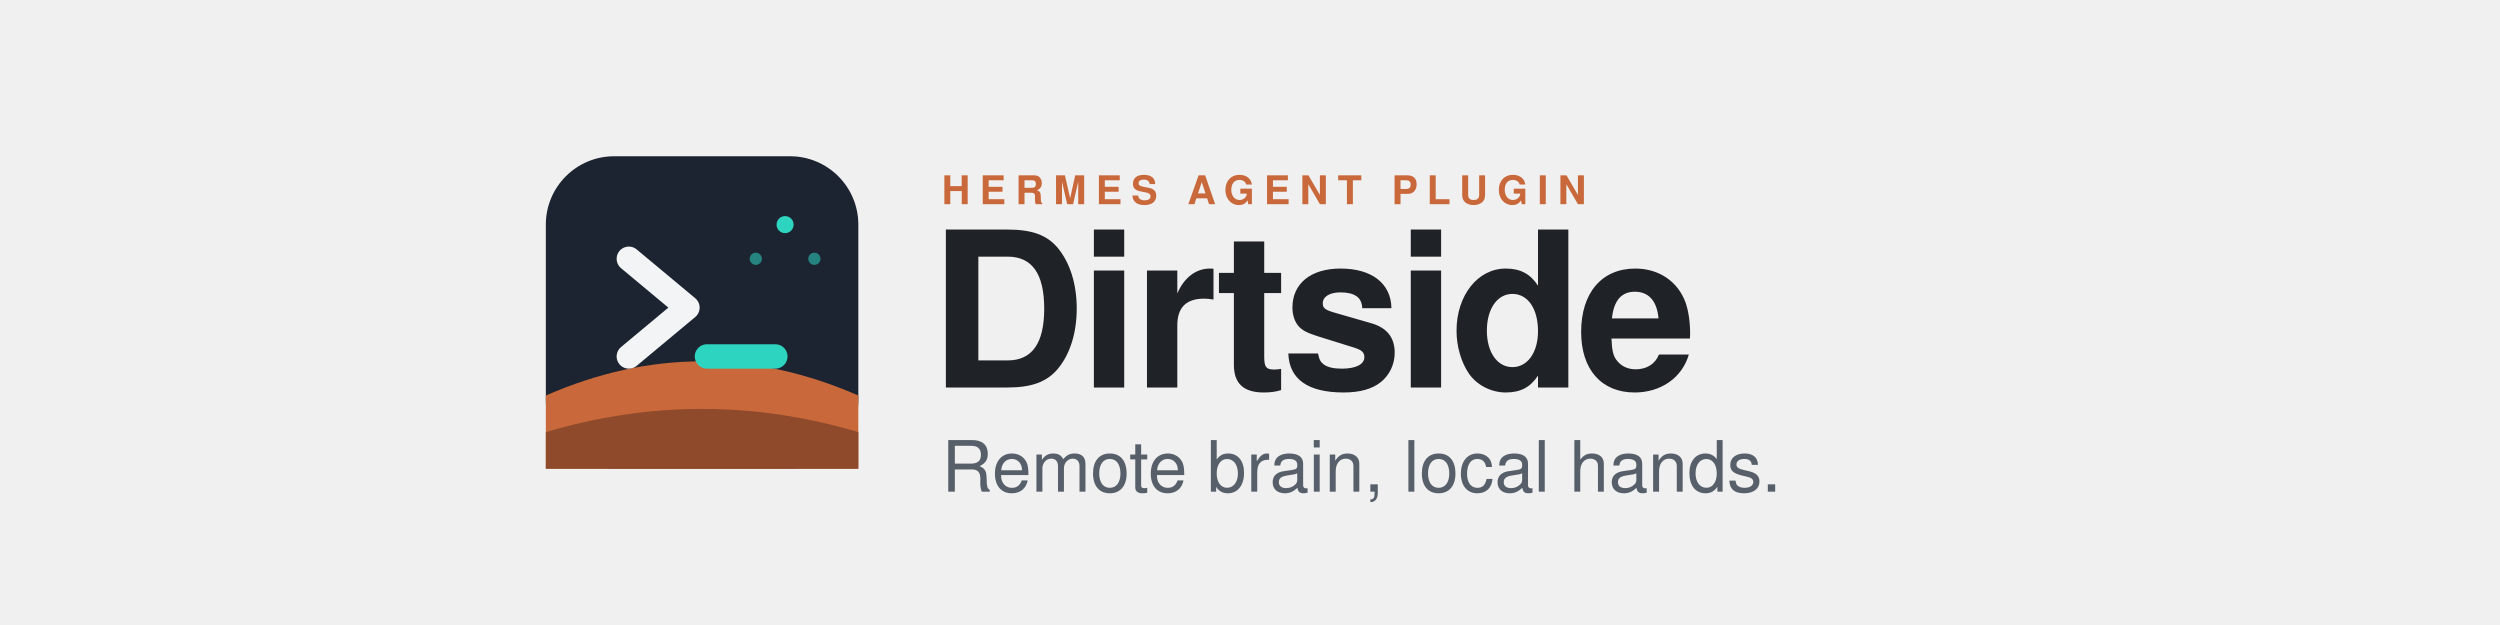
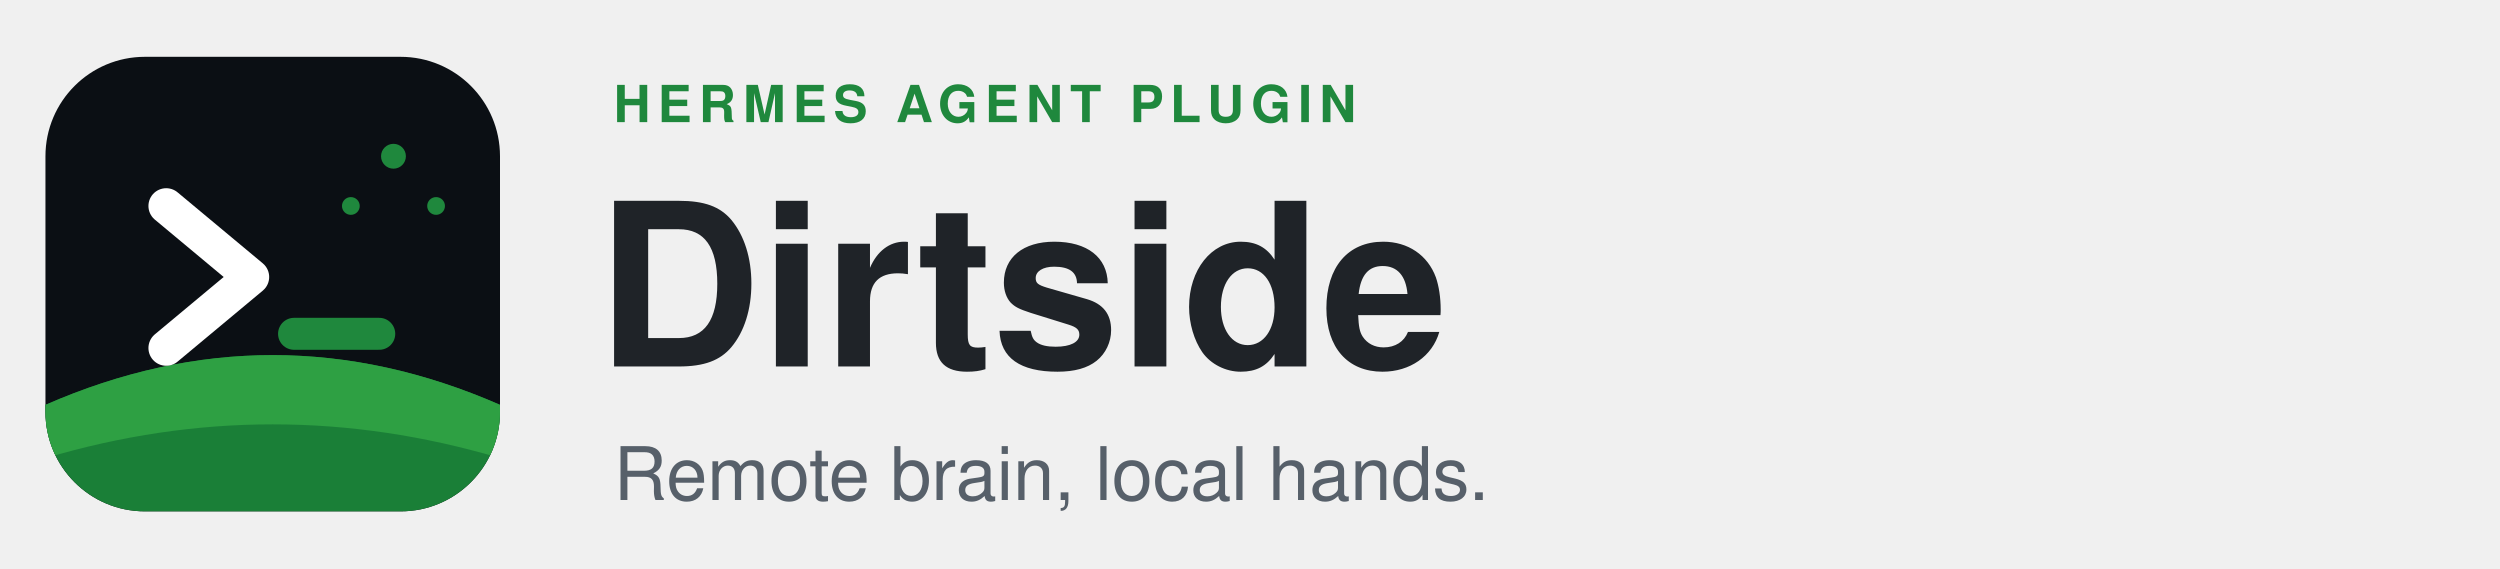
- <svg xmlns="http://www.w3.org/2000/svg" viewBox="0 0 1200 300" width="1200" height="300" role="img" aria-label="Dirtside: remote brain, local hands">
-   <g transform="translate(262 75) scale(1.171875)">
-     <rect width="128" height="128" rx="28" fill="#1B2430" />
-     <circle cx="98" cy="28" r="3.5" fill="#2DD4BF" />
-     <circle cx="110" cy="42" r="2.5" fill="#2DD4BF" opacity=".55" />
-     <circle cx="86" cy="42" r="2.5" fill="#2DD4BF" opacity=".55" />
-     <path d="M0 98 Q64 70 128 98 V128 H0 Z" fill="#C9683A" />
-     <path d="M0 113 Q64 94 128 113 V128 H0 Z" fill="#8E4A2B" />
-     <path d="M34 42 L58 62 L34 82" fill="none" stroke="#F3F4F6" stroke-width="10" stroke-linecap="round" stroke-linejoin="round" />
-     <path d="M66 82 H94" fill="none" stroke="#2DD4BF" stroke-width="10" stroke-linecap="round" />
+ <svg xmlns="http://www.w3.org/2000/svg" viewBox="0 0 880 200" width="880" height="200" role="img" aria-label="Dirtside: remote brain, local hands">
+   <g transform="translate(16 20) scale(1.25)">
+     <defs>
+       <clipPath id="mark-tile">
+         <rect width="128" height="128" rx="28" />
+       </clipPath>
+     </defs>
+     <g clip-path="url(#mark-tile)">
+       <rect width="128" height="128" rx="28" fill="#0B0F14" />
+       <path d="M0 98 Q64 70 128 98 V128 H0 Z" fill="#1A7F37" />
+       <path d="M0 98 Q64 70 128 98 V113 Q64 94 0 113 Z" fill="#2EA043" />
+       <path d="M34 42 L58 62 L34 82" fill="none" stroke="#FFFFFF" stroke-width="10" stroke-linecap="round" stroke-linejoin="round" />
+       <path d="M70 78 H94" fill="none" stroke="#1F883D" stroke-width="9" stroke-linecap="round" />
+       <circle cx="98" cy="28" r="3.5" fill="#1F883D" />
+       <circle cx="110" cy="42" r="2.5" fill="#1F883D" />
+       <circle cx="86" cy="42" r="2.5" fill="#1F883D" />
+     </g>
  </g>
-   <text x="452" y="98" font-family="-apple-system, BlinkMacSystemFont, 'Segoe UI', Helvetica, Arial, sans-serif" font-size="19" font-weight="700" letter-spacing="4.5" fill="#C9683A">HERMES AGENT PLUGIN</text>
-   <text x="446" y="186" font-family="-apple-system, BlinkMacSystemFont, 'Segoe UI', Helvetica, Arial, sans-serif" font-size="104" font-weight="800" letter-spacing="-3" fill="#1F2328">Dirtside</text>
-   <text x="452" y="236" font-family="-apple-system, BlinkMacSystemFont, 'Segoe UI', Helvetica, Arial, sans-serif" font-size="34" font-weight="500" fill="#57606A">Remote brain, local hands.</text>
+   <text x="216" y="43" text-anchor="start" font-family="-apple-system, BlinkMacSystemFont, 'Segoe UI', Helvetica, Arial, sans-serif" font-size="18" font-weight="700" letter-spacing="2.5" fill="#1F883D">HERMES AGENT PLUGIN</text>
+   <text x="210" y="129" text-anchor="start" font-family="-apple-system, BlinkMacSystemFont, 'Segoe UI', Helvetica, Arial, sans-serif" font-size="80" font-weight="700" fill="#1F2328">Dirtside</text>
+   <text x="216" y="176" text-anchor="start" font-family="-apple-system, BlinkMacSystemFont, 'Segoe UI', Helvetica, Arial, sans-serif" font-size="26" fill="#57606A">Remote brain, local hands.</text>
</svg>
